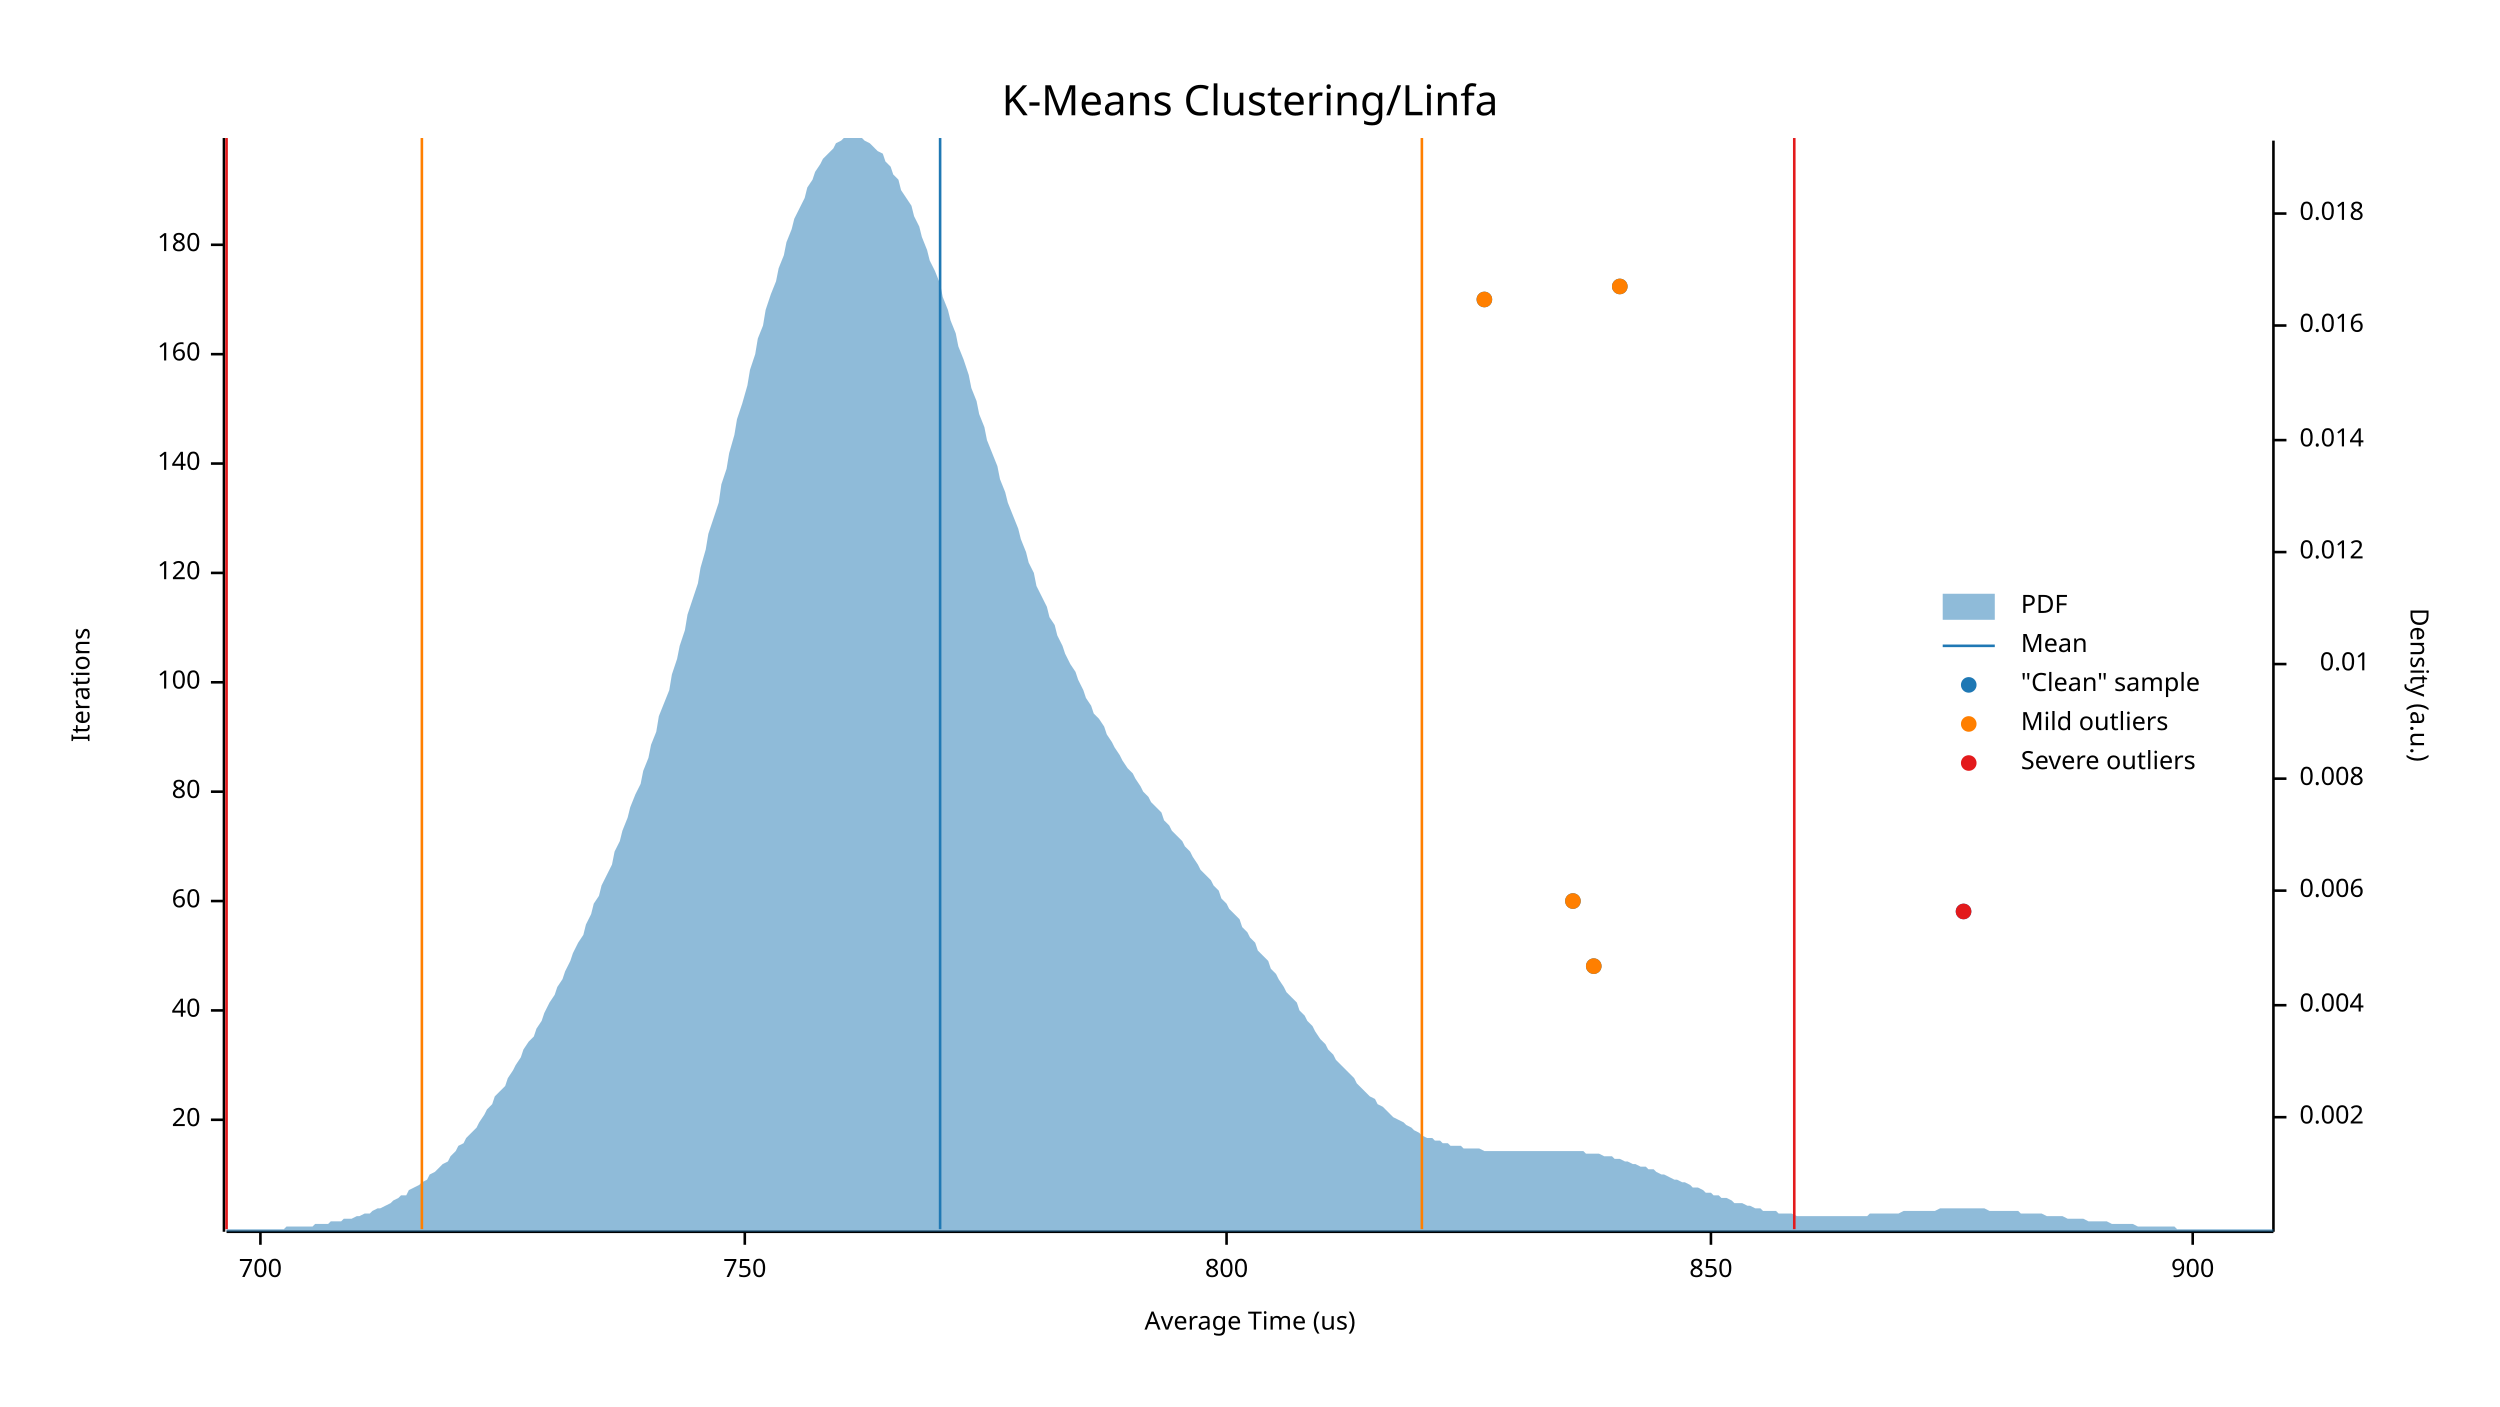
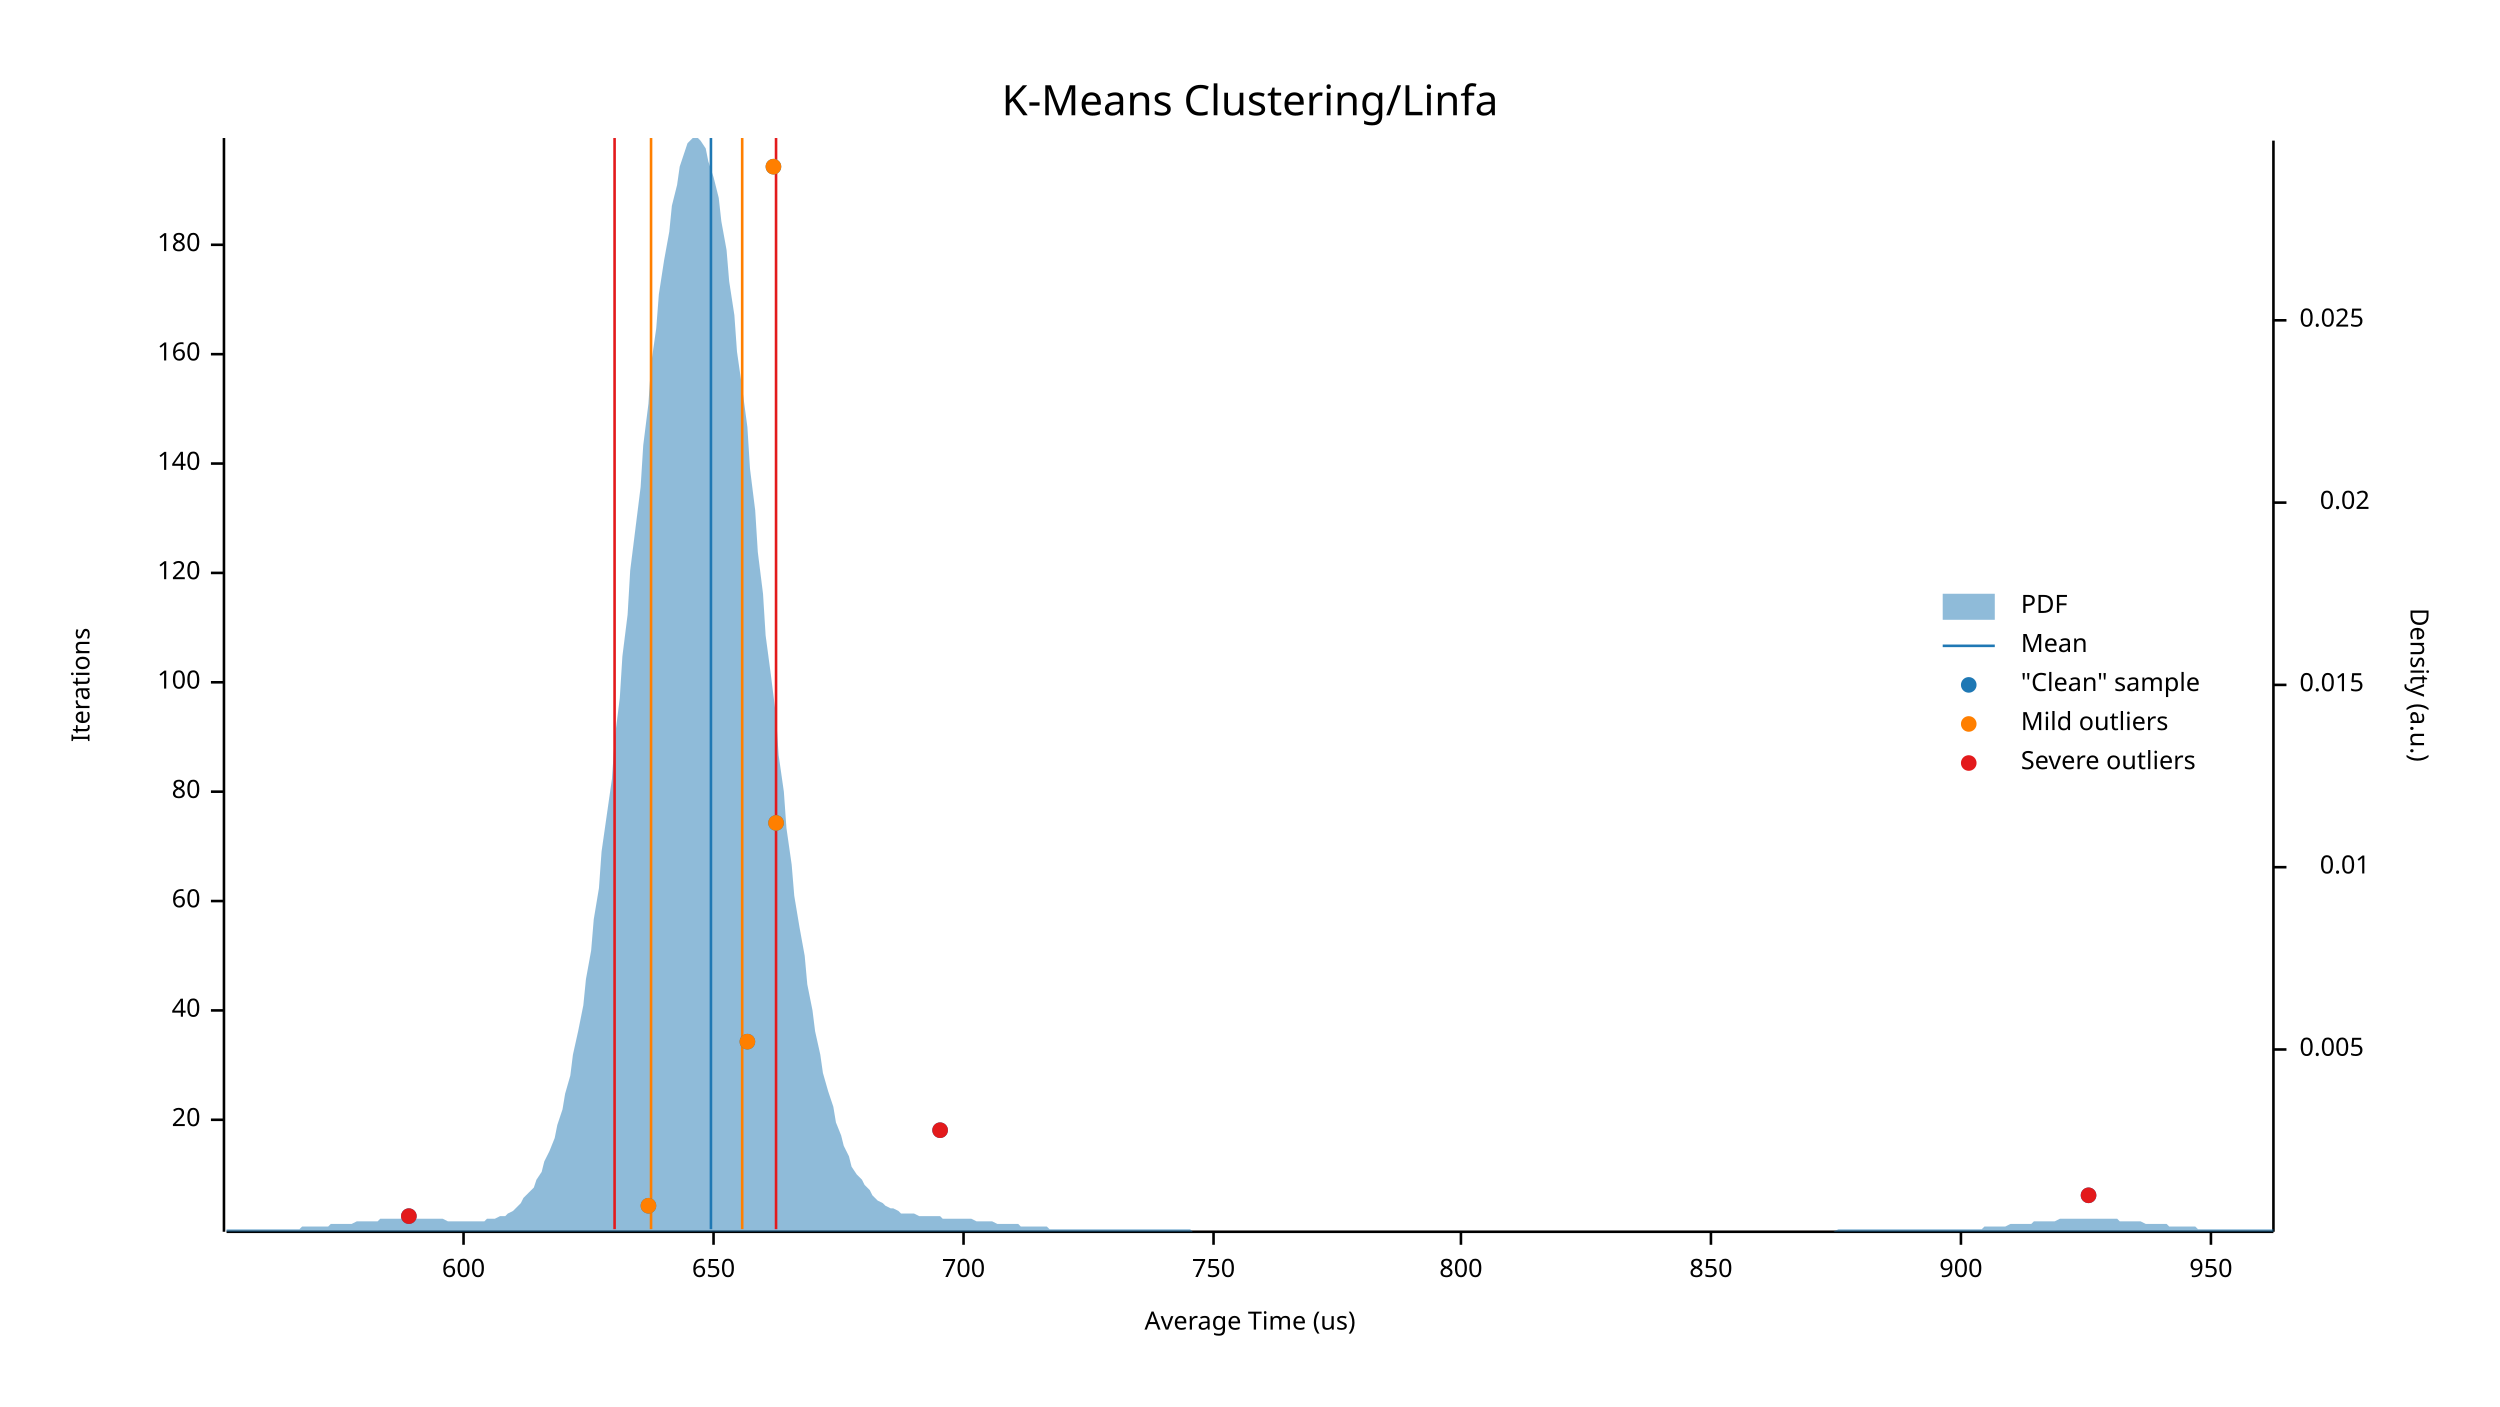
<svg xmlns="http://www.w3.org/2000/svg" width="960" height="540" viewBox="0 0 960 540">
  <text x="480" y="32" dy="0.76em" text-anchor="middle" font-family="sans-serif" font-size="16.129" opacity="1" fill="#000000">
K-Means Clustering/Linfa
</text>
  <text x="27" y="263" dy="0.76em" text-anchor="middle" font-family="sans-serif" font-size="9.677" opacity="1" fill="#000000" transform="rotate(270, 27, 263)">
Iterations
</text>
  <text x="480" y="513" dy="-0.5ex" text-anchor="middle" font-family="sans-serif" font-size="9.677" opacity="1" fill="#000000">
Average Time (us)
</text>
  <polyline fill="none" opacity="1" stroke="#000000" stroke-width="1" points="86,53 86,473 " />
  <text x="77" y="430" dy="0.5ex" text-anchor="end" font-family="sans-serif" font-size="9.677" opacity="1" fill="#000000">
20
</text>
  <polyline fill="none" opacity="1" stroke="#000000" stroke-width="1" points="81,430 86,430 " />
  <text x="77" y="388" dy="0.5ex" text-anchor="end" font-family="sans-serif" font-size="9.677" opacity="1" fill="#000000">
40
</text>
  <polyline fill="none" opacity="1" stroke="#000000" stroke-width="1" points="81,388 86,388 " />
  <text x="77" y="346" dy="0.5ex" text-anchor="end" font-family="sans-serif" font-size="9.677" opacity="1" fill="#000000">
60
</text>
  <polyline fill="none" opacity="1" stroke="#000000" stroke-width="1" points="81,346 86,346 " />
  <text x="77" y="304" dy="0.5ex" text-anchor="end" font-family="sans-serif" font-size="9.677" opacity="1" fill="#000000">
80
</text>
  <polyline fill="none" opacity="1" stroke="#000000" stroke-width="1" points="81,304 86,304 " />
  <text x="77" y="262" dy="0.5ex" text-anchor="end" font-family="sans-serif" font-size="9.677" opacity="1" fill="#000000">
100
</text>
  <polyline fill="none" opacity="1" stroke="#000000" stroke-width="1" points="81,262 86,262 " />
  <text x="77" y="220" dy="0.5ex" text-anchor="end" font-family="sans-serif" font-size="9.677" opacity="1" fill="#000000">
120
</text>
  <polyline fill="none" opacity="1" stroke="#000000" stroke-width="1" points="81,220 86,220 " />
  <text x="77" y="178" dy="0.5ex" text-anchor="end" font-family="sans-serif" font-size="9.677" opacity="1" fill="#000000">
140
</text>
  <polyline fill="none" opacity="1" stroke="#000000" stroke-width="1" points="81,178 86,178 " />
  <text x="77" y="136" dy="0.5ex" text-anchor="end" font-family="sans-serif" font-size="9.677" opacity="1" fill="#000000">
160
</text>
  <polyline fill="none" opacity="1" stroke="#000000" stroke-width="1" points="81,136 86,136 " />
  <text x="77" y="94" dy="0.5ex" text-anchor="end" font-family="sans-serif" font-size="9.677" opacity="1" fill="#000000">
180
</text>
  <polyline fill="none" opacity="1" stroke="#000000" stroke-width="1" points="81,94 86,94 " />
  <polyline fill="none" opacity="1" stroke="#000000" stroke-width="1" points="87,473 873,473 " />
-   <text x="100" y="483" dy="0.76em" text-anchor="middle" font-family="sans-serif" font-size="9.677" opacity="1" fill="#000000">
+   <text x="178" y="483" dy="0.76em" text-anchor="middle" font-family="sans-serif" font-size="9.677" opacity="1" fill="#000000">
+ 600
+ </text>
+   <polyline fill="none" opacity="1" stroke="#000000" stroke-width="1" points="178,473 178,478 " />
+   <text x="274" y="483" dy="0.76em" text-anchor="middle" font-family="sans-serif" font-size="9.677" opacity="1" fill="#000000">
+ 650
+ </text>
+   <polyline fill="none" opacity="1" stroke="#000000" stroke-width="1" points="274,473 274,478 " />
+   <text x="370" y="483" dy="0.76em" text-anchor="middle" font-family="sans-serif" font-size="9.677" opacity="1" fill="#000000">
700
</text>
-   <polyline fill="none" opacity="1" stroke="#000000" stroke-width="1" points="100,473 100,478 " />
-   <text x="286" y="483" dy="0.76em" text-anchor="middle" font-family="sans-serif" font-size="9.677" opacity="1" fill="#000000">
+   <polyline fill="none" opacity="1" stroke="#000000" stroke-width="1" points="370,473 370,478 " />
+   <text x="466" y="483" dy="0.76em" text-anchor="middle" font-family="sans-serif" font-size="9.677" opacity="1" fill="#000000">
750
</text>
-   <polyline fill="none" opacity="1" stroke="#000000" stroke-width="1" points="286,473 286,478 " />
-   <text x="471" y="483" dy="0.76em" text-anchor="middle" font-family="sans-serif" font-size="9.677" opacity="1" fill="#000000">
+   <polyline fill="none" opacity="1" stroke="#000000" stroke-width="1" points="466,473 466,478 " />
+   <text x="561" y="483" dy="0.76em" text-anchor="middle" font-family="sans-serif" font-size="9.677" opacity="1" fill="#000000">
800
</text>
-   <polyline fill="none" opacity="1" stroke="#000000" stroke-width="1" points="471,473 471,478 " />
+   <polyline fill="none" opacity="1" stroke="#000000" stroke-width="1" points="561,473 561,478 " />
  <text x="657" y="483" dy="0.76em" text-anchor="middle" font-family="sans-serif" font-size="9.677" opacity="1" fill="#000000">
850
</text>
  <polyline fill="none" opacity="1" stroke="#000000" stroke-width="1" points="657,473 657,478 " />
-   <text x="842" y="483" dy="0.76em" text-anchor="middle" font-family="sans-serif" font-size="9.677" opacity="1" fill="#000000">
+   <text x="753" y="483" dy="0.76em" text-anchor="middle" font-family="sans-serif" font-size="9.677" opacity="1" fill="#000000">
900
</text>
-   <polyline fill="none" opacity="1" stroke="#000000" stroke-width="1" points="842,473 842,478 " />
+   <polyline fill="none" opacity="1" stroke="#000000" stroke-width="1" points="753,473 753,478 " />
+   <text x="849" y="483" dy="0.76em" text-anchor="middle" font-family="sans-serif" font-size="9.677" opacity="1" fill="#000000">
+ 950
+ </text>
+   <polyline fill="none" opacity="1" stroke="#000000" stroke-width="1" points="849,473 849,478 " />
  <text x="933" y="263" dy="0.76em" text-anchor="middle" font-family="sans-serif" font-size="9.677" opacity="1" fill="#000000" transform="rotate(90, 933, 263)">
Density (a.u.)
</text>
  <polyline fill="none" opacity="1" stroke="#000000" stroke-width="1" points="873,54 873,473 " />
-   <text x="883" y="429" dy="0.5ex" text-anchor="start" font-family="sans-serif" font-size="9.677" opacity="1" fill="#000000">
- 0.002
+   <text x="883" y="403" dy="0.5ex" text-anchor="start" font-family="sans-serif" font-size="9.677" opacity="1" fill="#000000">
+ 0.005
</text>
-   <polyline fill="none" opacity="1" stroke="#000000" stroke-width="1" points="873,429 878,429 " />
-   <text x="883" y="386" dy="0.5ex" text-anchor="start" font-family="sans-serif" font-size="9.677" opacity="1" fill="#000000">
- 0.004
- </text>
-   <polyline fill="none" opacity="1" stroke="#000000" stroke-width="1" points="873,386 878,386 " />
-   <text x="883" y="342" dy="0.5ex" text-anchor="start" font-family="sans-serif" font-size="9.677" opacity="1" fill="#000000">
- 0.006
- </text>
-   <polyline fill="none" opacity="1" stroke="#000000" stroke-width="1" points="873,342 878,342 " />
-   <text x="883" y="299" dy="0.5ex" text-anchor="start" font-family="sans-serif" font-size="9.677" opacity="1" fill="#000000">
- 0.008
- </text>
-   <polyline fill="none" opacity="1" stroke="#000000" stroke-width="1" points="873,299 878,299 " />
-   <text x="910" y="255" dy="0.5ex" text-anchor="end" font-family="sans-serif" font-size="9.677" opacity="1" fill="#000000">
+   <polyline fill="none" opacity="1" stroke="#000000" stroke-width="1" points="873,403 878,403 " />
+   <text x="910" y="333" dy="0.5ex" text-anchor="end" font-family="sans-serif" font-size="9.677" opacity="1" fill="#000000">
0.01
</text>
-   <polyline fill="none" opacity="1" stroke="#000000" stroke-width="1" points="873,255 878,255 " />
-   <text x="883" y="212" dy="0.5ex" text-anchor="start" font-family="sans-serif" font-size="9.677" opacity="1" fill="#000000">
- 0.012
+   <polyline fill="none" opacity="1" stroke="#000000" stroke-width="1" points="873,333 878,333 " />
+   <text x="883" y="263" dy="0.5ex" text-anchor="start" font-family="sans-serif" font-size="9.677" opacity="1" fill="#000000">
+ 0.015
</text>
-   <polyline fill="none" opacity="1" stroke="#000000" stroke-width="1" points="873,212 878,212 " />
-   <text x="883" y="169" dy="0.5ex" text-anchor="start" font-family="sans-serif" font-size="9.677" opacity="1" fill="#000000">
- 0.014
+   <polyline fill="none" opacity="1" stroke="#000000" stroke-width="1" points="873,263 878,263 " />
+   <text x="910" y="193" dy="0.5ex" text-anchor="end" font-family="sans-serif" font-size="9.677" opacity="1" fill="#000000">
+ 0.02
</text>
-   <polyline fill="none" opacity="1" stroke="#000000" stroke-width="1" points="873,169 878,169 " />
-   <text x="883" y="125" dy="0.5ex" text-anchor="start" font-family="sans-serif" font-size="9.677" opacity="1" fill="#000000">
- 0.016
+   <polyline fill="none" opacity="1" stroke="#000000" stroke-width="1" points="873,193 878,193 " />
+   <text x="883" y="123" dy="0.5ex" text-anchor="start" font-family="sans-serif" font-size="9.677" opacity="1" fill="#000000">
+ 0.025
</text>
-   <polyline fill="none" opacity="1" stroke="#000000" stroke-width="1" points="873,125 878,125 " />
-   <text x="883" y="82" dy="0.5ex" text-anchor="start" font-family="sans-serif" font-size="9.677" opacity="1" fill="#000000">
- 0.018
- </text>
-   <polyline fill="none" opacity="1" stroke="#000000" stroke-width="1" points="873,82 878,82 " />
-   <polygon opacity="0.5" fill="#1F78B4" points="87,472 88,472 90,472 91,472 93,472 94,472 96,472 98,472 99,472 101,472 102,472 104,472 105,472 107,472 109,472 110,471 112,471 113,471 115,471 116,471 118,471 120,471 121,470 123,470 124,470 126,470 127,469 129,469 131,469 132,468 134,468 135,468 137,467 138,467 140,466 142,466 143,465 145,464 146,464 148,463 150,462 151,461 153,460 154,459 156,459 157,457 159,456 161,455 162,454 164,453 165,451 167,450 168,449 170,447 172,446 173,444 175,442 176,440 178,439 179,437 181,435 183,433 184,431 186,428 187,426 189,424 190,421 192,419 194,417 195,414 197,411 198,409 200,406 201,403 203,400 205,398 206,395 208,392 209,389 211,385 213,382 214,379 216,376 217,373 219,369 220,366 222,362 224,359 225,355 227,351 228,347 230,344 231,340 233,336 235,332 236,327 238,323 239,319 241,314 242,310 244,305 246,301 247,296 249,291 250,286 252,281 253,275 255,270 257,265 258,259 260,253 261,248 263,242 264,236 266,230 268,224 269,218 271,211 272,205 274,199 276,193 277,186 279,180 280,174 282,167 283,161 285,155 287,148 288,142 290,136 291,130 293,125 294,119 296,113 298,108 299,103 301,98 302,93 304,88 305,84 307,80 309,76 310,72 312,69 313,66 315,63 316,61 318,59 320,57 321,55 323,54 324,53 326,53 327,53 329,53 331,53 332,54 334,55 335,56 337,58 339,59 340,62 342,64 343,67 345,69 346,73 348,76 350,79 351,83 353,87 354,91 356,96 357,100 359,104 361,109 362,114 364,119 365,123 367,128 368,133 370,138 372,144 373,149 375,154 376,159 378,164 379,169 381,174 383,179 384,184 386,189 387,193 389,198 391,203 392,207 394,212 395,216 397,220 398,225 400,229 402,233 403,237 405,240 406,244 408,248 409,251 411,255 413,258 414,261 416,265 417,268 419,271 420,274 422,276 424,279 425,282 427,285 428,287 430,290 431,292 433,295 435,297 436,299 438,302 439,304 441,306 442,308 444,310 446,312 447,315 449,317 450,319 452,321 454,323 455,325 457,327 458,329 460,332 461,334 463,336 465,338 466,340 468,342 469,345 471,347 472,349 474,351 476,353 477,356 479,358 480,360 482,362 483,365 485,367 487,369 488,372 490,374 491,376 493,379 494,381 496,383 498,385 499,388 501,390 502,392 504,394 505,396 507,399 509,401 510,403 512,405 513,407 515,409 517,411 518,412 520,414 521,416 523,418 524,419 526,421 528,422 529,424 531,425 532,426 534,428 535,429 537,430 539,431 540,432 542,433 543,434 545,435 546,436 548,437 550,437 551,438 553,438 554,439 556,439 557,440 559,440 561,440 562,441 564,441 565,441 567,441 568,441 570,442 572,442 573,442 575,442 576,442 578,442 580,442 581,442 583,442 584,442 586,442 587,442 589,442 591,442 592,442 594,442 595,442 597,442 598,442 600,442 602,442 603,442 605,442 606,442 608,442 609,443 611,443 613,443 614,443 616,444 617,444 619,444 620,445 622,445 624,446 625,446 627,447 628,447 630,448 632,448 633,449 635,449 636,450 638,451 639,451 641,452 643,453 644,453 646,454 647,454 649,455 650,456 652,456 654,457 655,458 657,458 658,459 660,459 661,460 663,460 665,461 666,462 668,462 669,462 671,463 672,463 674,464 676,464 677,465 679,465 680,465 682,465 683,466 685,466 687,466 688,466 690,467 691,467 693,467 695,467 696,467 698,467 699,467 701,467 702,467 704,467 706,467 707,467 709,467 710,467 712,467 713,467 715,467 717,467 718,466 720,466 721,466 723,466 724,466 726,466 728,466 729,466 731,465 732,465 734,465 735,465 737,465 739,465 740,465 742,465 743,465 745,464 746,464 748,464 750,464 751,464 753,464 754,464 756,464 758,464 759,464 761,464 762,464 764,465 765,465 767,465 769,465 770,465 772,465 773,465 775,465 776,466 778,466 780,466 781,466 783,466 784,466 786,467 787,467 789,467 791,467 792,467 794,468 795,468 797,468 798,468 800,468 802,469 803,469 805,469 806,469 808,469 809,469 811,470 813,470 814,470 816,470 817,470 819,470 821,471 822,471 824,471 825,471 827,471 828,471 830,471 832,471 833,471 835,471 836,472 838,472 839,472 841,472 843,472 844,472 846,472 847,472 849,472 850,472 852,472 854,472 855,472 857,472 858,472 860,472 861,472 863,472 865,472 866,472 868,472 869,472 871,472 873,472 873,473 87,473 " />
-   <polyline fill="none" opacity="1" stroke="#1F78B4" stroke-width="1" points="361,472 361,53 " />
-   <polyline fill="none" opacity="1" stroke="#FF7F00" stroke-width="1" points="162,472 162,53 " />
-   <polyline fill="none" opacity="1" stroke="#FF7F00" stroke-width="1" points="546,472 546,53 " />
-   <polyline fill="none" opacity="1" stroke="#E31A1C" stroke-width="1" points="87,472 87,53 " />
-   <polyline fill="none" opacity="1" stroke="#E31A1C" stroke-width="1" points="689,472 689,53 " />
-   <circle cx="612" cy="371" r="3" opacity="1" fill="#1F78B4" stroke="none" stroke-width="1" />
-   <circle cx="754" cy="350" r="3" opacity="1" fill="#1F78B4" stroke="none" stroke-width="1" />
-   <circle cx="604" cy="346" r="3" opacity="1" fill="#1F78B4" stroke="none" stroke-width="1" />
-   <circle cx="570" cy="115" r="3" opacity="1" fill="#1F78B4" stroke="none" stroke-width="1" />
-   <circle cx="622" cy="110" r="3" opacity="1" fill="#1F78B4" stroke="none" stroke-width="1" />
-   <circle cx="612" cy="371" r="3" opacity="1" fill="#FF7F00" stroke="none" stroke-width="1" />
-   <circle cx="604" cy="346" r="3" opacity="1" fill="#FF7F00" stroke="none" stroke-width="1" />
-   <circle cx="570" cy="115" r="3" opacity="1" fill="#FF7F00" stroke="none" stroke-width="1" />
-   <circle cx="622" cy="110" r="3" opacity="1" fill="#FF7F00" stroke="none" stroke-width="1" />
-   <circle cx="754" cy="350" r="3" opacity="1" fill="#E31A1C" stroke="none" stroke-width="1" />
+   <polyline fill="none" opacity="1" stroke="#000000" stroke-width="1" points="873,123 878,123 " />
+   <polygon opacity="0.5" fill="#1F78B4" points="87,472 88,472 90,472 91,472 93,472 94,472 96,472 98,472 99,472 101,472 102,472 104,472 105,472 107,472 109,472 110,472 112,472 113,472 115,472 116,471 118,471 120,471 121,471 123,471 124,471 126,471 127,470 129,470 131,470 132,470 134,470 135,470 137,469 138,469 140,469 142,469 143,469 145,469 146,468 148,468 150,468 151,468 153,468 154,468 156,468 157,468 159,468 161,468 162,468 164,468 165,468 167,468 168,468 170,468 172,469 173,469 175,469 176,469 178,469 179,469 181,469 183,469 184,469 186,469 187,468 189,468 190,468 192,467 194,467 195,466 197,465 198,464 200,462 201,460 203,458 205,456 206,453 208,450 209,446 211,442 213,437 214,432 216,426 217,420 219,413 220,405 222,396 224,386 225,376 227,365 228,353 230,341 231,327 233,313 235,299 236,284 238,268 239,252 241,236 242,219 244,203 246,187 247,171 249,155 250,140 252,126 253,113 255,100 257,89 258,79 260,71 261,64 263,58 264,55 266,53 268,53 269,54 271,57 272,62 274,68 276,76 277,85 279,96 280,108 282,121 283,135 285,149 287,164 288,180 290,196 291,212 293,228 294,244 296,259 298,275 299,290 301,304 302,318 304,332 305,344 307,356 309,367 310,378 312,388 313,396 315,405 316,412 318,419 320,425 321,431 323,436 324,440 326,444 327,448 329,451 331,453 332,455 334,457 335,459 337,461 339,462 340,463 342,464 343,464 345,465 346,466 348,466 350,466 351,466 353,467 354,467 356,467 357,467 359,467 361,467 362,468 364,468 365,468 367,468 368,468 370,468 372,468 373,468 375,469 376,469 378,469 379,469 381,469 383,470 384,470 386,470 387,470 389,470 391,470 392,471 394,471 395,471 397,471 398,471 400,471 402,471 403,472 405,472 406,472 408,472 409,472 411,472 413,472 414,472 416,472 417,472 419,472 420,472 422,472 424,472 425,472 427,472 428,472 430,472 431,472 433,472 435,472 436,472 438,472 439,472 441,472 442,472 444,472 446,472 447,472 449,472 450,472 452,472 454,472 455,472 457,472 458,473 460,473 461,473 463,473 465,473 466,473 468,473 469,473 471,473 472,473 474,473 476,473 477,473 479,473 480,473 482,473 483,473 485,473 487,473 488,473 490,473 491,473 493,473 494,473 496,473 498,473 499,473 501,473 502,473 504,473 505,473 507,473 509,473 510,473 512,473 513,473 515,473 517,473 518,473 520,473 521,473 523,473 524,473 526,473 528,473 529,473 531,473 532,473 534,473 535,473 537,473 539,473 540,473 542,473 543,473 545,473 546,473 548,473 550,473 551,473 553,473 554,473 556,473 557,473 559,473 561,473 562,473 564,473 565,473 567,473 568,473 570,473 572,473 573,473 575,473 576,473 578,473 580,473 581,473 583,473 584,473 586,473 587,473 589,473 591,473 592,473 594,473 595,473 597,473 598,473 600,473 602,473 603,473 605,473 606,473 608,473 609,473 611,473 613,473 614,473 616,473 617,473 619,473 620,473 622,473 624,473 625,473 627,473 628,473 630,473 632,473 633,473 635,473 636,473 638,473 639,473 641,473 643,473 644,473 646,473 647,473 649,473 650,473 652,473 654,473 655,473 657,473 658,473 660,473 661,473 663,473 665,473 666,473 668,473 669,473 671,473 672,473 674,473 676,473 677,473 679,473 680,473 682,473 683,473 685,473 687,473 688,473 690,473 691,473 693,473 695,473 696,473 698,473 699,473 701,473 702,473 704,473 706,472 707,472 709,472 710,472 712,472 713,472 715,472 717,472 718,472 720,472 721,472 723,472 724,472 726,472 728,472 729,472 731,472 732,472 734,472 735,472 737,472 739,472 740,472 742,472 743,472 745,472 746,472 748,472 750,472 751,472 753,472 754,472 756,472 758,472 759,472 761,472 762,471 764,471 765,471 767,471 769,471 770,471 772,470 773,470 775,470 776,470 778,470 780,470 781,469 783,469 784,469 786,469 787,469 789,469 791,468 792,468 794,468 795,468 797,468 798,468 800,468 802,468 803,468 805,468 806,468 808,468 809,468 811,468 813,468 814,469 816,469 817,469 819,469 821,469 822,469 824,470 825,470 827,470 828,470 830,470 832,470 833,471 835,471 836,471 838,471 839,471 841,471 843,471 844,472 846,472 847,472 849,472 850,472 852,472 854,472 855,472 857,472 858,472 860,472 861,472 863,472 865,472 866,472 868,472 869,472 871,472 873,472 873,473 87,473 " />
+   <polyline fill="none" opacity="1" stroke="#1F78B4" stroke-width="1" points="273,472 273,53 " />
+   <polyline fill="none" opacity="1" stroke="#FF7F00" stroke-width="1" points="250,472 250,53 " />
+   <polyline fill="none" opacity="1" stroke="#FF7F00" stroke-width="1" points="285,472 285,53 " />
+   <polyline fill="none" opacity="1" stroke="#E31A1C" stroke-width="1" points="236,472 236,53 " />
+   <polyline fill="none" opacity="1" stroke="#E31A1C" stroke-width="1" points="298,472 298,53 " />
+   <circle cx="157" cy="467" r="3" opacity="1" fill="#1F78B4" stroke="none" stroke-width="1" />
+   <circle cx="249" cy="463" r="3" opacity="1" fill="#1F78B4" stroke="none" stroke-width="1" />
+   <circle cx="802" cy="459" r="3" opacity="1" fill="#1F78B4" stroke="none" stroke-width="1" />
+   <circle cx="361" cy="434" r="3" opacity="1" fill="#1F78B4" stroke="none" stroke-width="1" />
+   <circle cx="287" cy="400" r="3" opacity="1" fill="#1F78B4" stroke="none" stroke-width="1" />
+   <circle cx="298" cy="316" r="3" opacity="1" fill="#1F78B4" stroke="none" stroke-width="1" />
+   <circle cx="297" cy="64" r="3" opacity="1" fill="#1F78B4" stroke="none" stroke-width="1" />
+   <circle cx="249" cy="463" r="3" opacity="1" fill="#FF7F00" stroke="none" stroke-width="1" />
+   <circle cx="287" cy="400" r="3" opacity="1" fill="#FF7F00" stroke="none" stroke-width="1" />
+   <circle cx="298" cy="316" r="3" opacity="1" fill="#FF7F00" stroke="none" stroke-width="1" />
+   <circle cx="297" cy="64" r="3" opacity="1" fill="#FF7F00" stroke="none" stroke-width="1" />
+   <circle cx="157" cy="467" r="3" opacity="1" fill="#E31A1C" stroke="none" stroke-width="1" />
+   <circle cx="802" cy="459" r="3" opacity="1" fill="#E31A1C" stroke="none" stroke-width="1" />
+   <circle cx="361" cy="434" r="3" opacity="1" fill="#E31A1C" stroke="none" stroke-width="1" />
  <text x="776" y="228" dy="0.76em" text-anchor="start" font-family="sans-serif" font-size="9.677" opacity="1" fill="#000000">
PDF
</text>
  <text x="776" y="243" dy="0.76em" text-anchor="start" font-family="sans-serif" font-size="9.677" opacity="1" fill="#000000">
Mean
</text>
  <text x="776" y="258" dy="0.76em" text-anchor="start" font-family="sans-serif" font-size="9.677" opacity="1" fill="#000000">
"Clean" sample
</text>
  <text x="776" y="273" dy="0.76em" text-anchor="start" font-family="sans-serif" font-size="9.677" opacity="1" fill="#000000">
Mild outliers
</text>
  <text x="776" y="288" dy="0.76em" text-anchor="start" font-family="sans-serif" font-size="9.677" opacity="1" fill="#000000">
Severe outliers
</text>
  <rect x="746" y="228" width="20" height="10" opacity="0.5" fill="#1F78B4" stroke="none" />
  <polyline fill="none" opacity="1" stroke="#1F78B4" stroke-width="1" points="746,248 766,248 " />
  <circle cx="756" cy="263" r="3" opacity="1" fill="#1F78B4" stroke="none" stroke-width="1" />
  <circle cx="756" cy="278" r="3" opacity="1" fill="#FF7F00" stroke="none" stroke-width="1" />
  <circle cx="756" cy="293" r="3" opacity="1" fill="#E31A1C" stroke="none" stroke-width="1" />
</svg>
